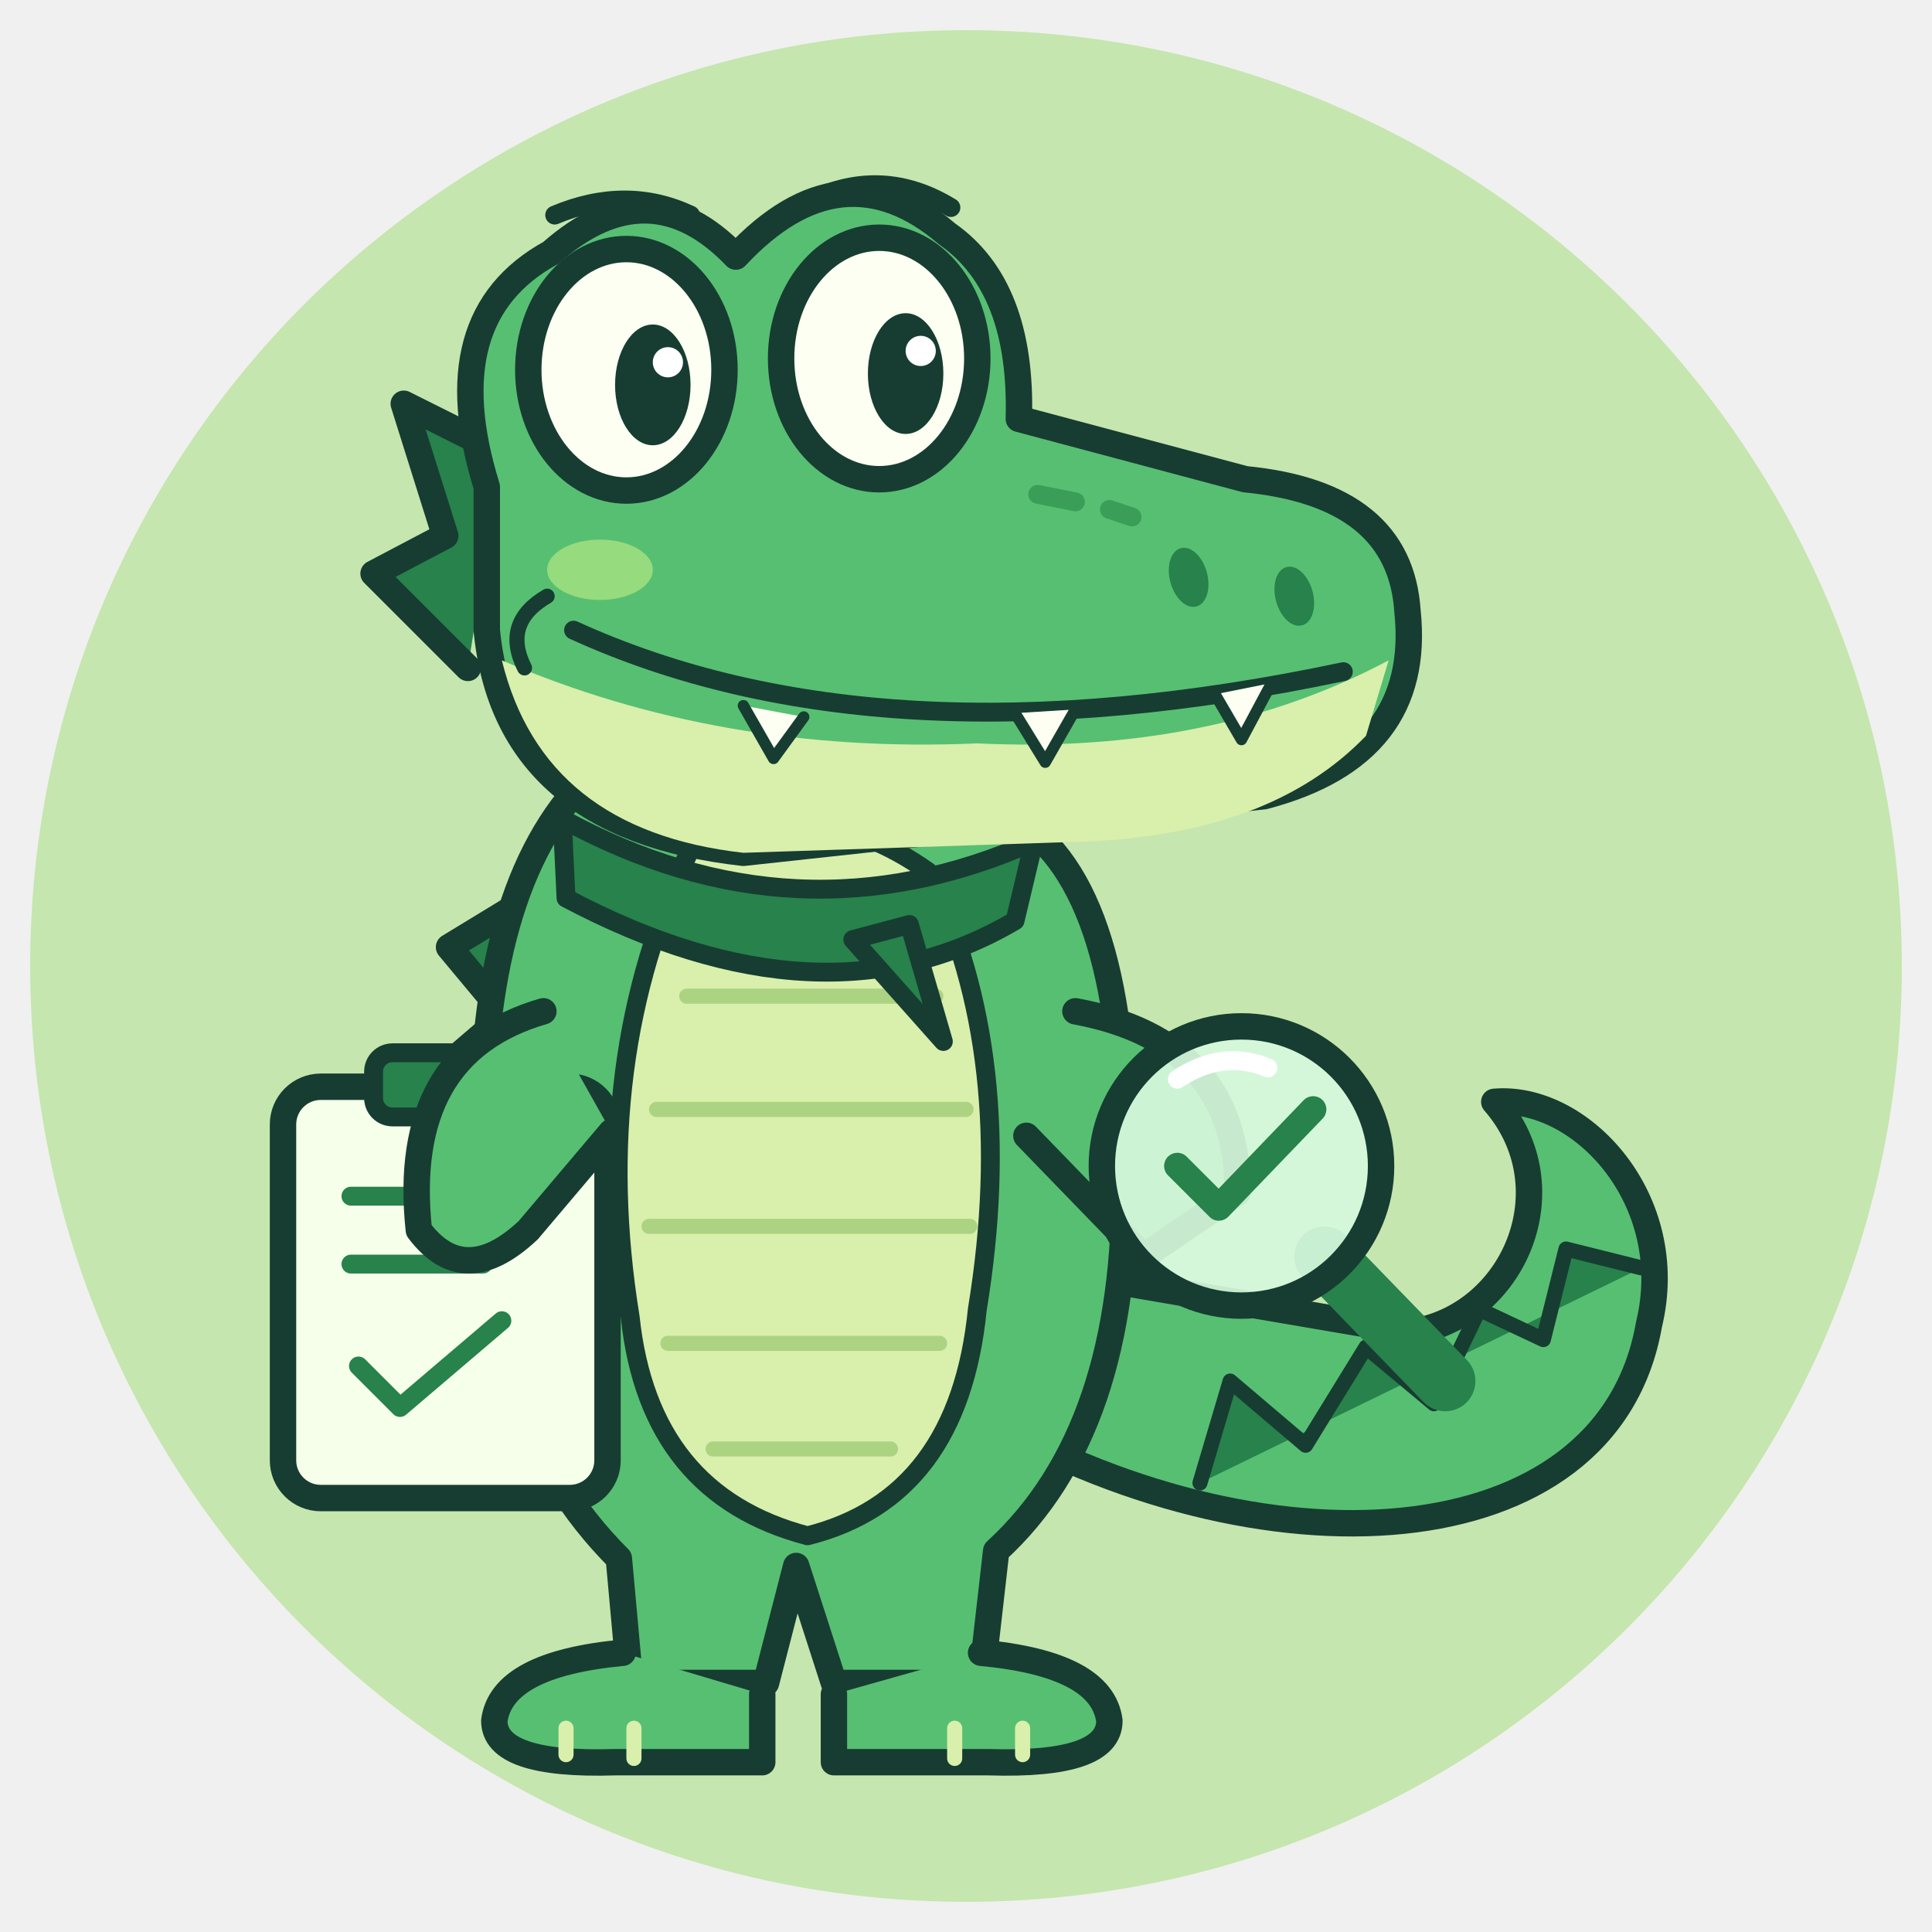
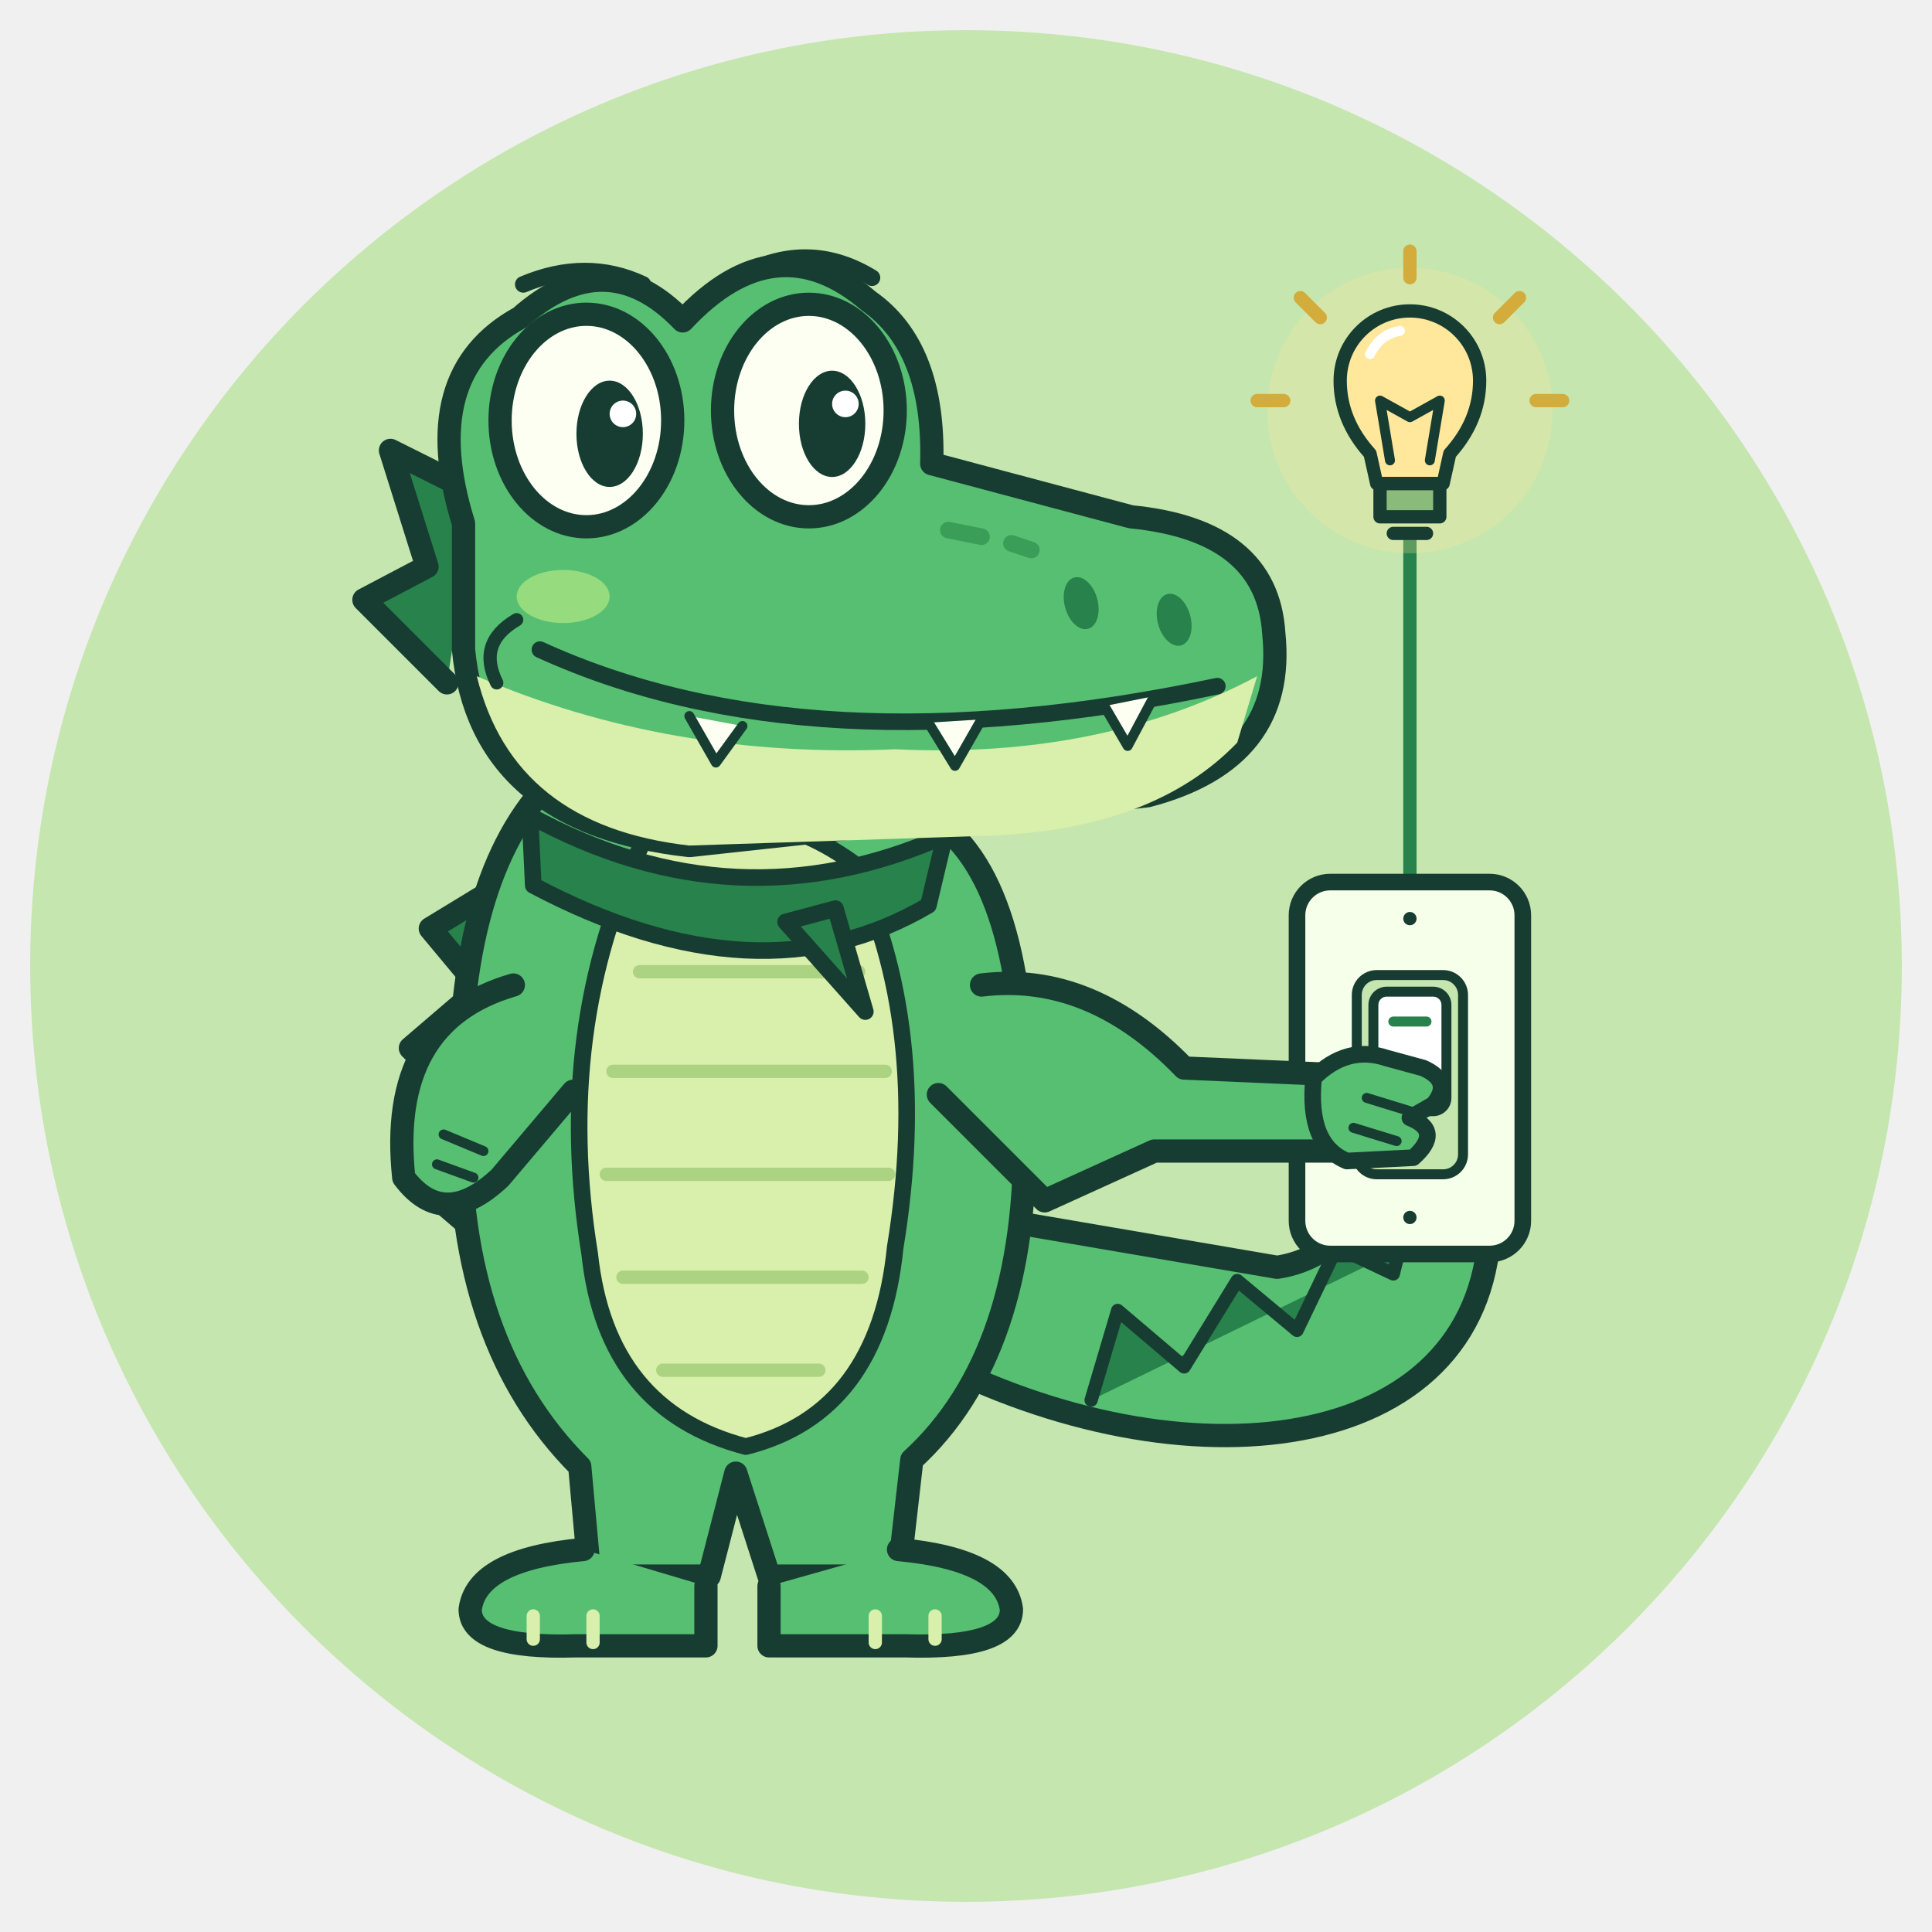
<svg xmlns="http://www.w3.org/2000/svg" width="512" height="512" viewBox="0 0 512 512" role="img" aria-labelledby="title">
  <defs>
+     <style>
+       @keyframes svet-toggle {
+         0%,
+         42%,
+         100% {
+           transform: translateY(0);
+         }
+         50%,
+         92% {
+           transform: translateY(12px);
+         }
+       }
+       @keyframes svet-light {
+         0%,
+         42%,
+         100% {
+           opacity: 1;
+         }
+         50%,
+         92% {
+           opacity: 0;
+         }
+       }
+       @keyframes svet-bulb {
+         0%,
+         42%,
+         100% {
+           fill: #ffe79b;
+         }
+         50%,
+         92% {
+           fill: #dde5dd;
+         }
+       }
+       .svet-toggle {
+         animation: svet-toggle 4s ease-in-out infinite;
+       }
+       .svet-light {
+         animation: svet-light 4s ease-in-out infinite;
+       }
+       .svet-bulb {
+         animation: svet-bulb 4s ease-in-out infinite;
+       }
+       @media (prefers-reduced-motion: reduce) {
+         .svet-toggle,
+         .svet-light,
+         .svet-bulb {
+           animation: none;
+         }
+       }
+     </style>
+     <g id="light-bulb" stroke="#173D32" stroke-width="4" stroke-linecap="round" stroke-linejoin="round">
+       <g class="svet-light">
+         <circle r="43" fill="#FFE79B" opacity=".25" stroke="none" />
+         <path d="M0-48V-40M-33-34L-27-28M-46-3H-38M33-34L27-28M46-3H38" fill="none" stroke="#D3AC3B" />
+       </g>
+       <path class="svet-bulb" d="M-21-9A21 21 0 1 1 21-9Q21 3 12 13L10 22H-10L-12 13Q-21 3-21-9Z" fill="#FFE79B" />
+       <path d="M-9 22H9V32H-9ZM-5 37H5" fill="#8ABB7B" />
+       <path d="M-6 15L-9-3L0 2L9-3L6 15" fill="none" stroke-width="3" />
+       <path d="M-12-17Q-9-23-3-24" fill="none" stroke="#FFF" stroke-width="3" />
+     </g>
    <g id="croc-head" stroke="#173D32" stroke-width="7" stroke-linecap="round" stroke-linejoin="round">
      <path d="M-78-90L-104-103L-93-68L-112-58L-87-33" fill="#27824B" />
      <path d="M-82-81Q-96-126-65-143Q-39-166-16-142Q12-172 40-148Q60-134 59-99L119-83Q160-79 162-48Q166-10 124 1L-14 16Q-77 9-82-43Z" fill="#57BF72" />
      <path d="M-78-35Q-20-10 48-13Q110-10 157-35L151-15Q126 11 77 13L-14 16Q-67 10-78-35Z" fill="#D9EFAC" stroke="none" />
      <ellipse cx="-45" cy="-112" rx="26" ry="32" fill="#FCFFF2" />
      <ellipse cx="22" cy="-115" rx="26" ry="32" fill="#FCFFF2" />
      <ellipse cx="-38" cy="-108" rx="10" ry="16" fill="#173D32" stroke="none" />
      <ellipse cx="29" cy="-111" rx="10" ry="16" fill="#173D32" stroke="none" />
      <circle cx="-34" cy="-114" r="4" fill="#FFF" stroke="none" />
      <circle cx="33" cy="-117" r="4" fill="#FFF" stroke="none" />
      <path d="M-64-153Q-45-161-28-153M4-157Q23-166 41-155" fill="none" stroke-width="5" />
      <ellipse cx="104" cy="-57" rx="5" ry="8" fill="#27824B" stroke="none" transform="rotate(-15 104 -57)" />
      <ellipse cx="132" cy="-52" rx="5" ry="8" fill="#27824B" stroke="none" transform="rotate(-15 132 -52)" />
      <path d="M-59-43Q22-6 145-32" fill="none" stroke-width="5" />
      <path d="M-14-23L-6-9L2-20M58-21L66-8L74-22M111-26L118-14L126-29" fill="#FCFFF2" stroke-width="3" />
      <path d="M-66-52Q-78-45-72-33" fill="none" stroke-width="4" />
      <ellipse cx="-52" cy="-59" rx="14" ry="8" fill="#96DB7D" stroke="none" />
      <path d="M64-79L74-77M83-75L89-73" fill="none" stroke="#3B9E58" stroke-width="5" />
    </g>
+     <g id="croc-icon">
+       <use href="#croc-head" />
+       <use href="#light-bulb" transform="translate(184 -131) scale(.65)" />
+     </g>
    <g id="crocodile" stroke="#173D32" stroke-width="7" stroke-linecap="round" stroke-linejoin="round">
      <path d="M47 164C123 209 215 204 226 141C234 108 208 80 185 82C205 105 190 139 163 143L87 130Z" fill="#57BF72" />
      <path d="M107 183L115 156L135 173L151 147L169 162L181 137L198 145L204 121L224 126" fill="#27824B" stroke-width="4" />
      <path d="M-69 27L-92 41L-77 59L-98 77L-79 96L-96 117L-75 135" fill="#27824B" />
      <path d="M-57-2Q-85 28-83 99Q-84 166-47 203L-44 236H-8L0 205L10 236H49L53 201Q88 169 87 101Q88 25 58 7Q10-20-57-2Z" fill="#57BF72" />
      <path d="M-28 15Q4-1 35 21Q59 70 48 137Q43 187 3 197Q-39 186-44 139Q-55 71-28 15Z" fill="#D9EFAC" stroke-width="5" />
      <path d="M-29 54H37M-37 84H45M-39 115H46M-34 146H38M-22 174H25" fill="none" stroke="#ACD382" stroke-width="4" />
      <path d="M-46 228Q-78 231-80 246Q-80 258-48 257H-9V239M49 228Q81 231 83 246Q83 258 51 257H10V239" fill="#57BF72" />
      <path d="M-61 248V255M-43 248V256M42 248V256M60 248V255" fill="none" stroke="#D9EFAC" stroke-width="4" />
      <path d="M-62 7Q0 41 63 13L58 34Q7 64-61 28Z" fill="#27824B" stroke-width="5" />
      <path d="M15 39L39 66L30 35Z" fill="#27824B" stroke-width="5" />
-       <rect x="-136" y="78" width="86" height="109" rx="10" fill="#F6FFE9" />
-       <rect x="-112" y="69" width="39" height="17" rx="5" fill="#27824B" stroke-width="5" />
-       <path d="M-118 107H-68M-118 125H-83M-116 152L-105 163L-78 140" fill="none" stroke="#27824B" stroke-width="5" />
      <path d="M-67 58Q-105 69-100 116Q-88 132-71 116L-49 90" fill="#57BF72" />
-       <path d="M74 58Q117 66 117 106L92 123L61 91" fill="#57BF72" />
-       <path d="M140 123L172 156" fill="none" stroke="#27824B" stroke-width="16" />
-       <circle cx="118" cy="99" r="37" fill="#D6F8DC" fill-opacity=".92" />
-       <path d="M101 99L112 110L137 84" fill="none" stroke="#27824B" stroke-width="7" />
-       <path d="M101 76Q113 68 125 73" fill="none" stroke="#FFF" stroke-width="5" />
+       <path d="M-88 103L-76 108M-90 112L-79 116" fill="none" stroke-width="3" />
+       <path d="M203 27V-76" fill="none" stroke="#27824B" stroke-width="4" />
+       <use href="#light-bulb" transform="translate(203 -115)" />
+       <rect x="169" y="27" width="68" height="112" rx="10" fill="#F6FFE9" stroke-width="5" />
+       <circle cx="203" cy="38" r="2" fill="#173D32" stroke="none" />
+       <circle cx="203" cy="128" r="2" fill="#173D32" stroke="none" />
+       <rect x="187" y="55" width="32" height="60" rx="6" fill="#C5E6AE" stroke-width="3" />
+       <g class="svet-toggle">
+         <rect x="192" y="60" width="22" height="36" rx="4" fill="#FFF" stroke-width="3" />
+         <path d="M198 69H208" fill="none" stroke="#27824B" stroke-width="3" />
+       </g>
+       <path d="M74 58Q107 54 135 83L181 85L184 108L126 108L93 123L61 91" fill="#57BF72" />
+       <g class="svet-toggle">
+         <path d="M174 86Q184 76 196 80L207 83Q216 87 210 94L203 98Q213 102 204 110L184 111Q172 106 174 86Z" fill="#57BF72" stroke-width="5" />
+         <path d="M190 92L203 96M186 101L199 105" fill="none" stroke-width="3" />
+       </g>
      <use href="#croc-head" />
    </g>
  </defs>
  <circle cx="256" cy="256" r="248" fill="#C5E6AE" />
-   <use href="#crocodile" transform="translate(211 210)" />
+   <use href="#crocodile" transform="translate(195 210) scale(.88)" />
</svg>
